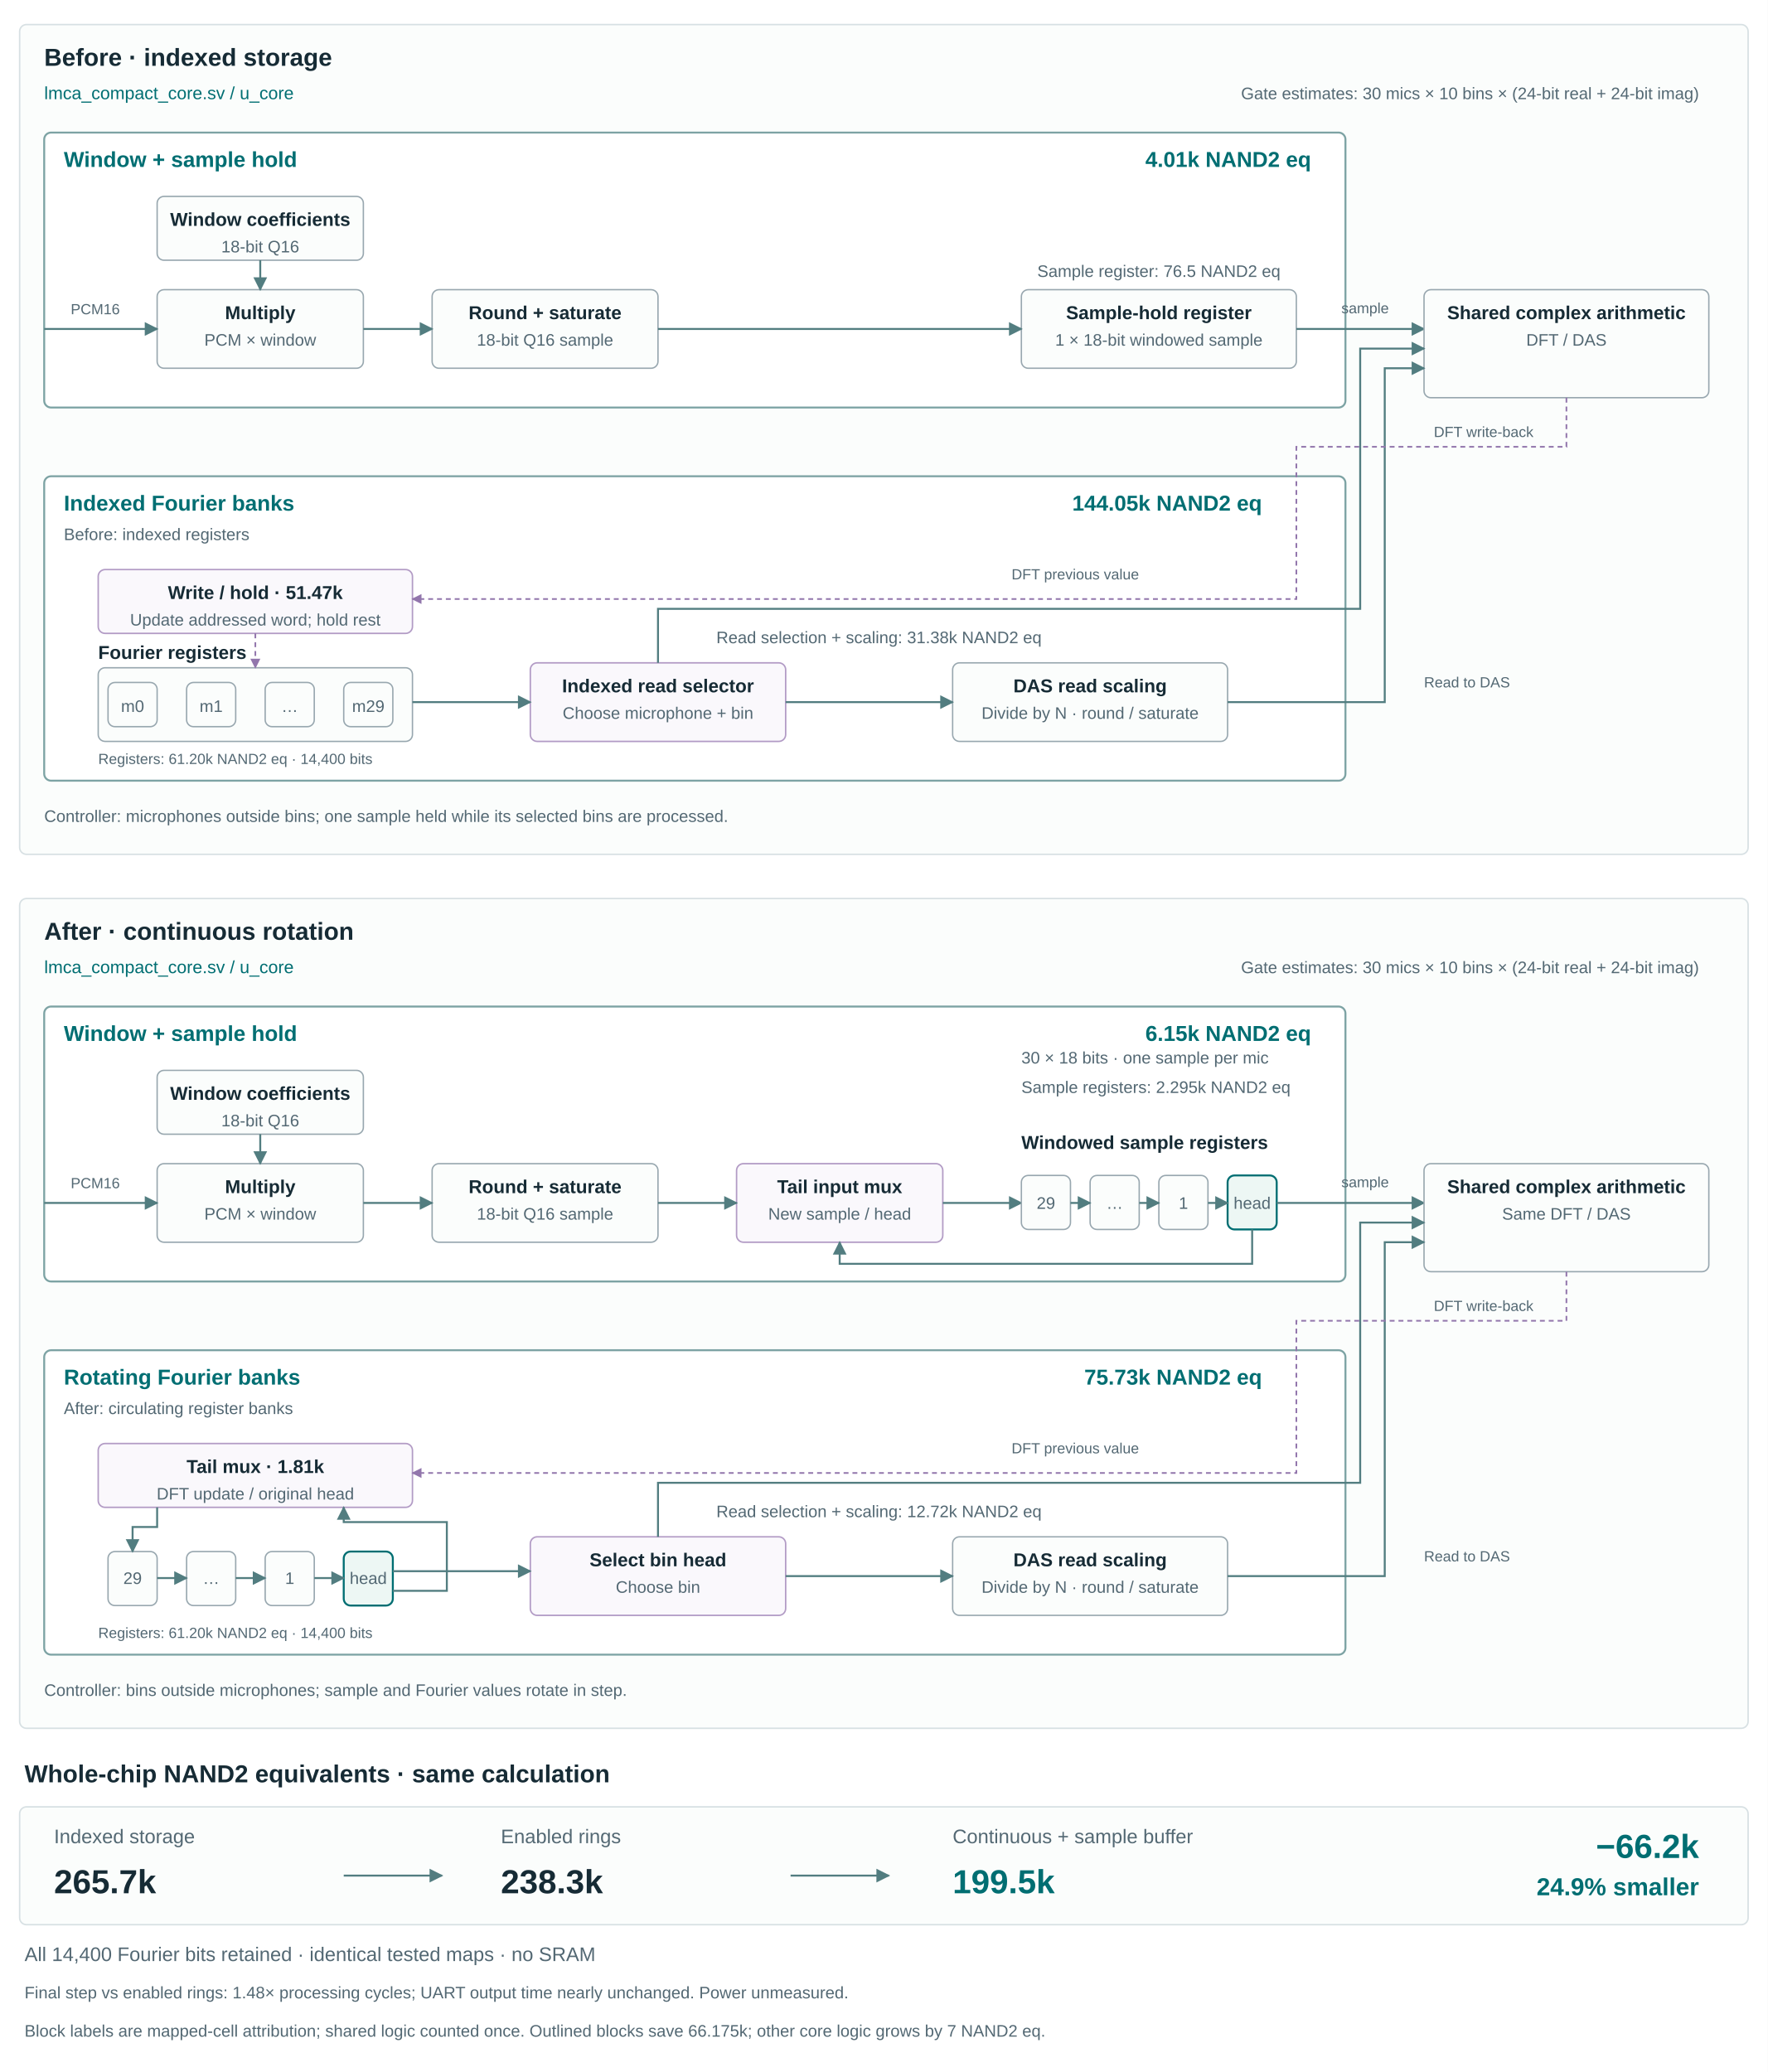
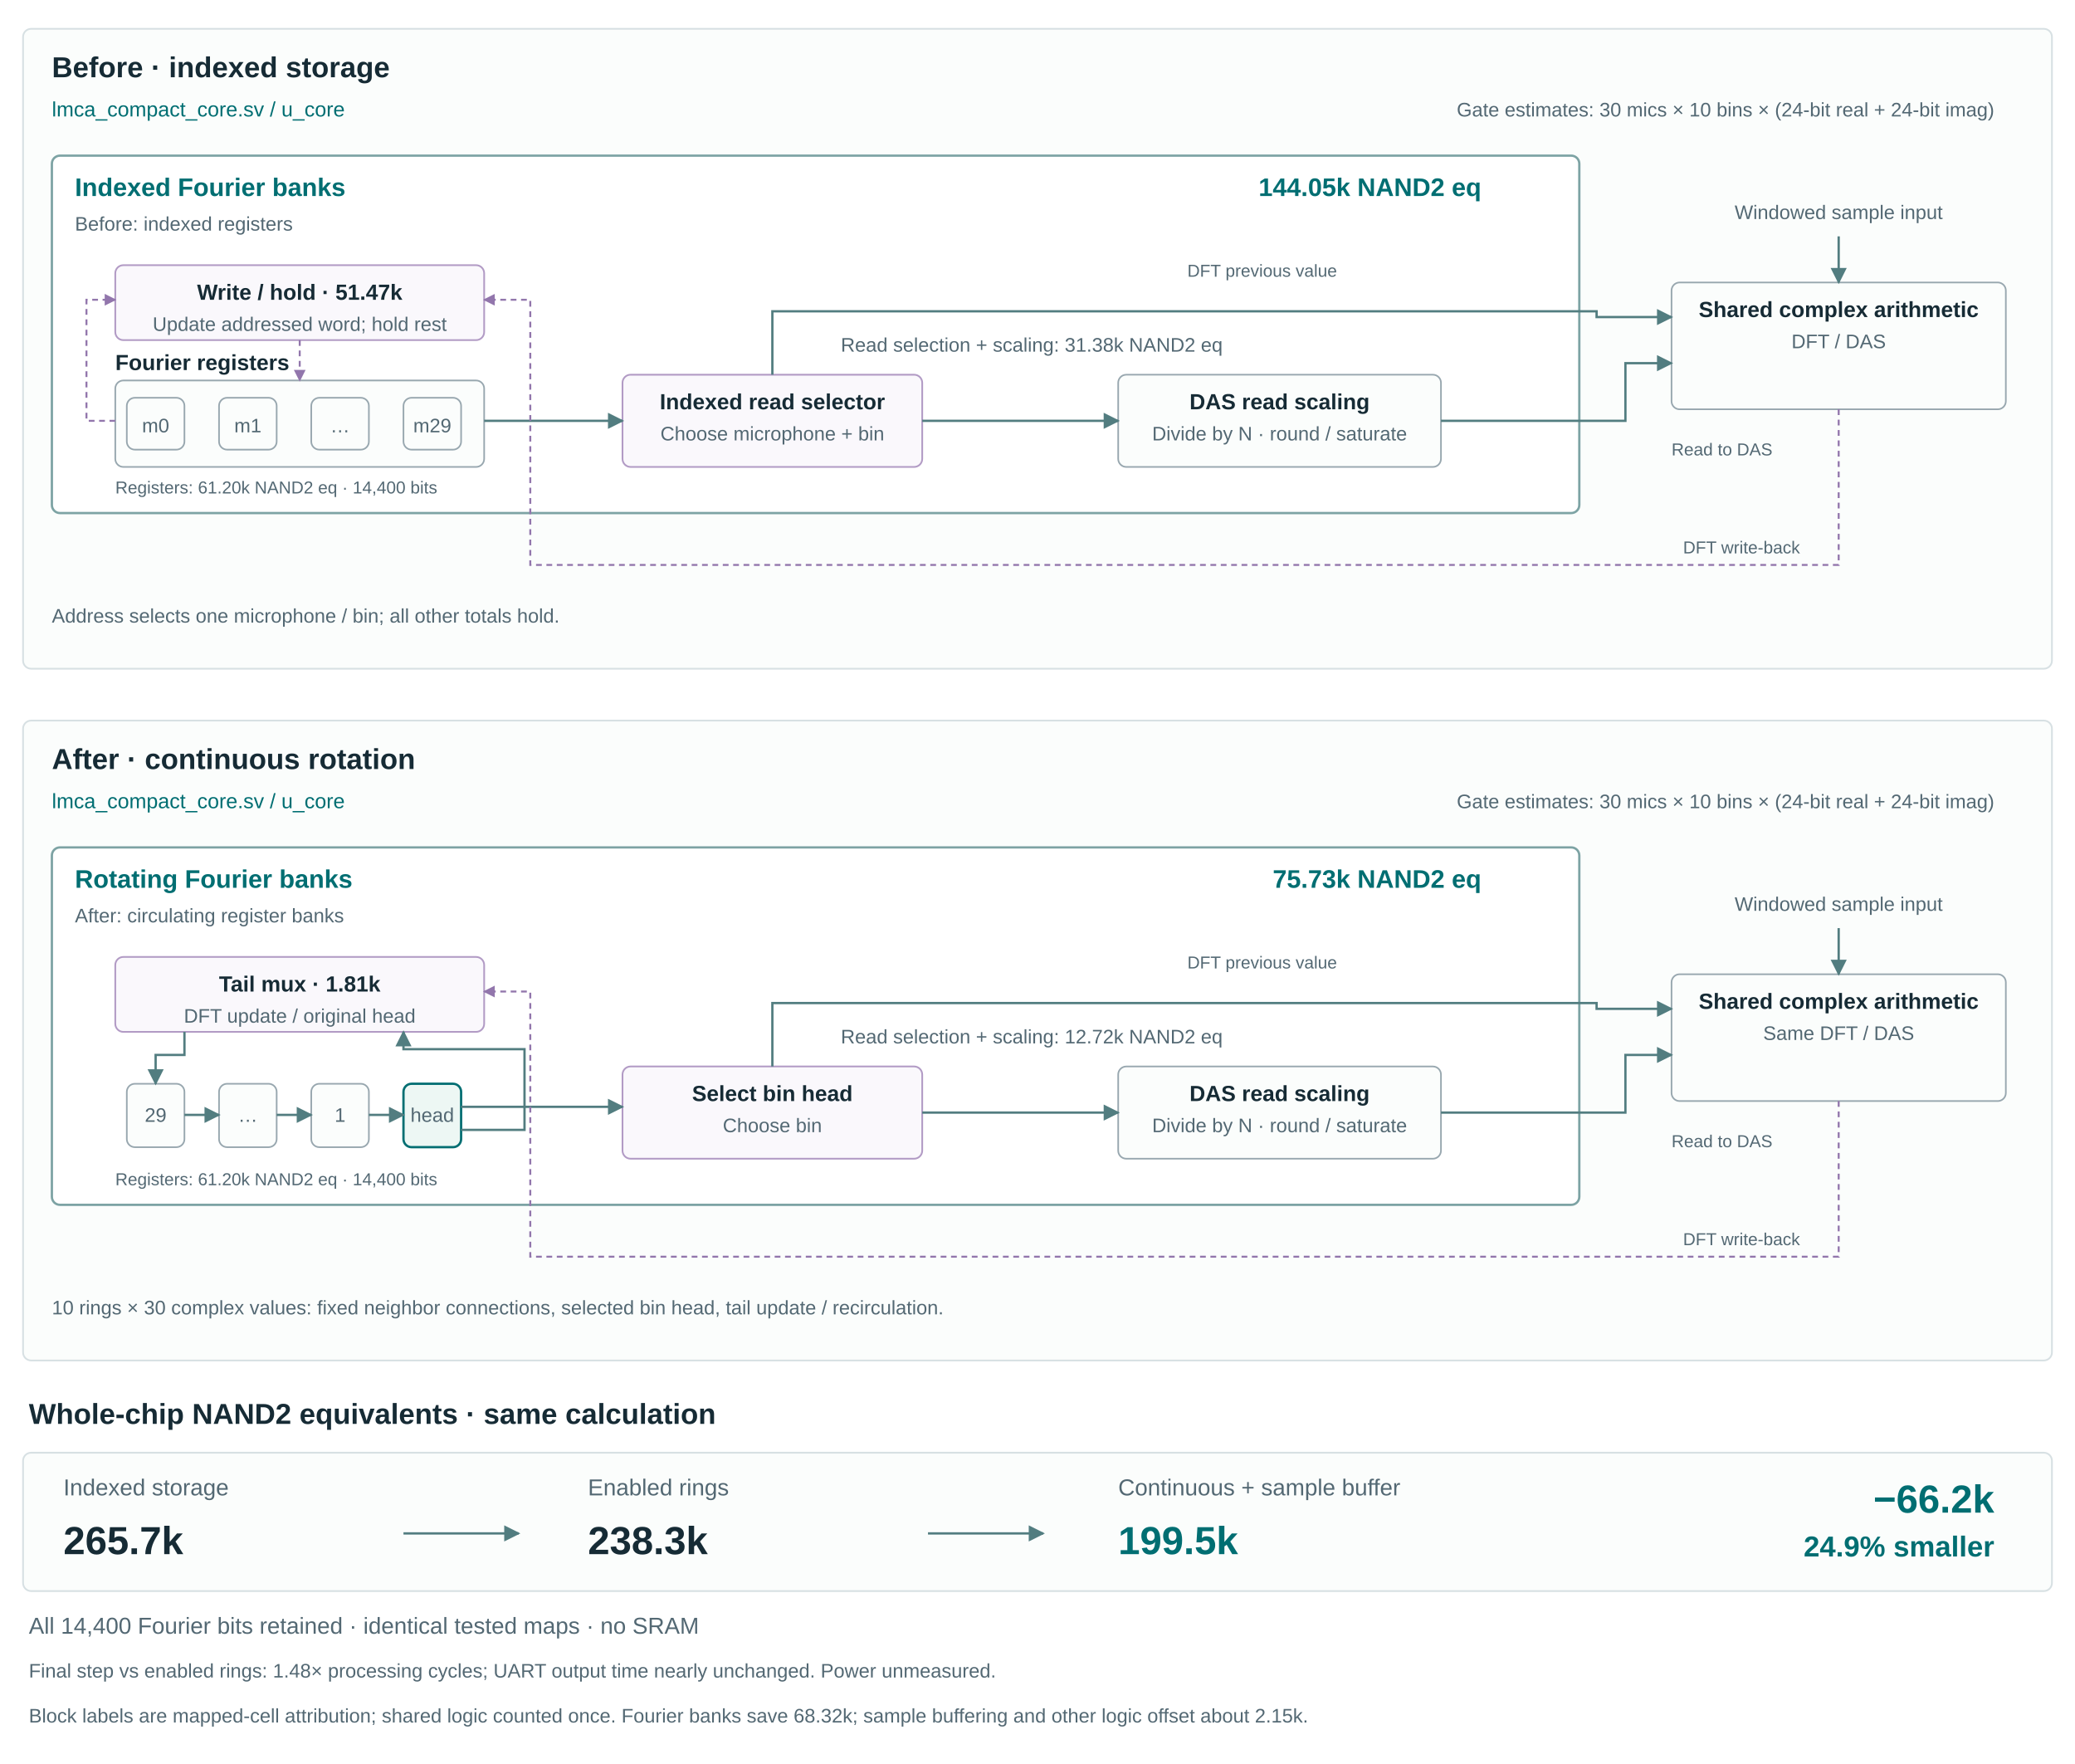
- <svg xmlns="http://www.w3.org/2000/svg" width="1800" height="2110" viewBox="0 0 1800 2110" role="img" aria-labelledby="rotation-title rotation-desc">
+ <svg xmlns="http://www.w3.org/2000/svg" width="1800" height="1530" viewBox="0 0 1800 1530" role="img" aria-labelledby="rotation-title rotation-desc">
  <defs>
    <marker id="arrow" viewBox="0 0 10 10" refX="9" refY="5" markerWidth="7" markerHeight="7" orient="auto">
      <path d="M0 0L10 5L0 10Z" fill="#527d80" />
    </marker>
    <marker id="write-arrow" viewBox="0 0 10 10" refX="9" refY="5" markerWidth="6" markerHeight="6" orient="auto">
      <path d="M0 0L10 5L0 10Z" fill="#9276ac" />
    </marker>
  </defs>
  <style>text{font-family:'Segoe UI',Arial,sans-serif;fill:#162b35}.heading{font-size:25px;font-weight:650}.group-title{font-size:22px;font-weight:650;fill:#006e72}.node{font-size:19px;font-weight:650}.small{font-size:17px;fill:#536873}.tiny{font-size:15px;fill:#536873}.muted{font-size:20px;fill:#536873}.file{font-size:18px;fill:#006e72}.panel{fill:#fbfdfc;stroke:#d7e0e3;stroke-width:1.5}.group{fill:white;stroke:#7da3a4;stroke-width:2}.box{fill:#fbfdfc;stroke:#98a7af;stroke-width:1.4}.changed{fill:#edf7f4;stroke:#006e72;stroke-width:2}.selection{fill:#faf8fc;stroke:#b29bc5;stroke-width:1.5}.flow{fill:none;stroke:#527d80;stroke-width:2;marker-end:url(#arrow)}.write{fill:none;stroke:#9276ac;stroke-width:1.7;stroke-dasharray:5 4;marker-end:url(#write-arrow)}.gate{font-size:34px;font-weight:700}.accent{fill:#006e72}</style>
-   <rect width="1800" height="2110" fill="white" />
+   <rect width="1800" height="1530" fill="white" />
  <g transform="translate(0 0)">
-     <rect x="20" y="25" width="1760" height="845" rx="7" class="panel" />
+     <rect x="20" y="25" width="1760" height="555" rx="7" class="panel" />
    <text x="45" y="67" class="heading">Before · indexed storage</text>
    <text x="45" y="101" class="file">lmca_compact_core.sv / u_core</text>
    <text x="1730" y="101" class="small" text-anchor="end">Gate estimates: 30 mics × 10 bins × (24-bit real + 24-bit imag)</text>
-     <rect x="45" y="135" width="1325" height="280" rx="7" class="group" />
-     <text x="65" y="170" class="group-title">Window + sample hold</text>
-     <text x="1335" y="170" class="group-title" text-anchor="end">4.01k NAND2 eq</text>
-     <rect x="160" y="200" width="210" height="65" rx="7" class="box" />
-     <text x="265.0" y="230" class="node" text-anchor="middle">Window coefficients</text>
-     <text x="265.0" y="257" class="small" text-anchor="middle">18-bit Q16</text>
-     <rect x="160" y="295" width="210" height="80" rx="7" class="box" />
-     <text x="265.0" y="325" class="node" text-anchor="middle">Multiply</text>
-     <text x="265.0" y="352" class="small" text-anchor="middle">PCM × window</text>
-     <rect x="440" y="295" width="230" height="80" rx="7" class="box" />
-     <text x="555.0" y="325" class="node" text-anchor="middle">Round + saturate</text>
-     <text x="555.0" y="352" class="small" text-anchor="middle">18-bit Q16 sample</text>
-     <path d="M265 265V295" class="flow" />
-     <path d="M45 335H160" class="flow" />
-     <text x="72" y="320" class="tiny">PCM16</text>
-     <path d="M370 335H440" class="flow" />
-     <rect x="1040" y="295" width="280" height="80" rx="7" class="box" />
-     <text x="1180.0" y="325" class="node" text-anchor="middle">Sample-hold register</text>
-     <text x="1180.0" y="352" class="small" text-anchor="middle">1 × 18-bit windowed sample</text>
-     <path d="M670 335H1040" class="flow" />
-     <path d="M1320 335H1450" class="flow" />
-     <text x="1390" y="319" class="tiny" text-anchor="middle">sample</text>
-     <rect x="1450" y="295" width="290" height="110" rx="7" class="box" />
-     <text x="1595.0" y="325" class="node" text-anchor="middle">Shared complex arithmetic</text>
-     <text x="1595.0" y="352" class="small" text-anchor="middle">DFT / DAS</text>
-     <rect x="45" y="485" width="1325" height="310" rx="7" class="group" />
-     <text x="65" y="520" class="group-title">Indexed Fourier banks</text>
-     <text x="1285" y="520" class="group-title" text-anchor="end">144.05k NAND2 eq</text>
-     <text x="65" y="550" class="small">Before: indexed registers</text>
-     <rect x="100" y="580" width="320" height="65" rx="7" class="selection" />
-     <text x="260.0" y="610" class="node" text-anchor="middle">Write / hold · 51.47k</text>
-     <text x="260.0" y="637" class="small" text-anchor="middle">Update addressed word; hold rest</text>
-     <rect x="540" y="675" width="260" height="80" rx="7" class="selection" />
-     <text x="670.0" y="705" class="node" text-anchor="middle">Indexed read selector</text>
-     <text x="670.0" y="732" class="small" text-anchor="middle">Choose microphone + bin</text>
-     <rect x="970" y="675" width="280" height="80" rx="7" class="box" />
-     <text x="1110.0" y="705" class="node" text-anchor="middle">DAS read scaling</text>
-     <text x="1110.0" y="732" class="small" text-anchor="middle">Divide by N · round / saturate</text>
-     <rect x="100" y="680" width="320" height="75" rx="7" class="box" />
-     <text x="100" y="671" class="node">Fourier registers</text>
-     <rect x="110" y="695" width="50" height="45" rx="7" class="box" />
-     <text x="135" y="725" class="small" text-anchor="middle">m0</text>
-     <rect x="190" y="695" width="50" height="45" rx="7" class="box" />
-     <text x="215" y="725" class="small" text-anchor="middle">m1</text>
-     <rect x="270" y="695" width="50" height="45" rx="7" class="box" />
-     <text x="295" y="725" class="small" text-anchor="middle">…</text>
-     <rect x="350" y="695" width="50" height="45" rx="7" class="box" />
-     <text x="375" y="725" class="small" text-anchor="middle">m29</text>
-     <path d="M260 645V680" class="write" />
-     <path d="M420 715H540" class="flow" />
-     <text x="100" y="778" class="tiny">Registers: 61.20k NAND2 eq · 14,400 bits</text>
-     <path d="M800 715H970" class="flow" />
-     <path d="M1250 715H1410V375H1450" class="flow" />
-     <path d="M670 675V620H1385V355H1450" class="flow" />
-     <text x="1030" y="590" class="tiny">DFT previous value</text>
-     <path d="M1595 405V455H1320V610H420" class="write" />
-     <text x="1460" y="445" class="tiny">DFT write-back</text>
-     <text x="1450" y="700" class="tiny">Read to DAS</text>
-     <text x="45" y="837" class="small">Controller: microphones outside bins; one sample held while its selected bins are processed.</text>
-     <text x="895" y="655" class="small" text-anchor="middle">Read selection + scaling: 31.38k NAND2 eq</text>
-     <text x="1180" y="282" class="small" text-anchor="middle">Sample register: 76.5 NAND2 eq</text>
+     <rect x="1450" y="245" width="290" height="110" rx="7" class="box" />
+     <text x="1595.0" y="275" class="node" text-anchor="middle">Shared complex arithmetic</text>
+     <text x="1595.0" y="302" class="small" text-anchor="middle">DFT / DAS</text>
+     <rect x="45" y="135" width="1325" height="310" rx="7" class="group" />
+     <text x="65" y="170" class="group-title">Indexed Fourier banks</text>
+     <text x="1285" y="170" class="group-title" text-anchor="end">144.05k NAND2 eq</text>
+     <text x="65" y="200" class="small">Before: indexed registers</text>
+     <rect x="100" y="230" width="320" height="65" rx="7" class="selection" />
+     <text x="260.0" y="260" class="node" text-anchor="middle">Write / hold · 51.47k</text>
+     <text x="260.0" y="287" class="small" text-anchor="middle">Update addressed word; hold rest</text>
+     <rect x="540" y="325" width="260" height="80" rx="7" class="selection" />
+     <text x="670.0" y="355" class="node" text-anchor="middle">Indexed read selector</text>
+     <text x="670.0" y="382" class="small" text-anchor="middle">Choose microphone + bin</text>
+     <rect x="970" y="325" width="280" height="80" rx="7" class="box" />
+     <text x="1110.0" y="355" class="node" text-anchor="middle">DAS read scaling</text>
+     <text x="1110.0" y="382" class="small" text-anchor="middle">Divide by N · round / saturate</text>
+     <rect x="100" y="330" width="320" height="75" rx="7" class="box" />
+     <text x="100" y="321" class="node">Fourier registers</text>
+     <rect x="110" y="345" width="50" height="45" rx="7" class="box" />
+     <text x="135" y="375" class="small" text-anchor="middle">m0</text>
+     <rect x="190" y="345" width="50" height="45" rx="7" class="box" />
+     <text x="215" y="375" class="small" text-anchor="middle">m1</text>
+     <rect x="270" y="345" width="50" height="45" rx="7" class="box" />
+     <text x="295" y="375" class="small" text-anchor="middle">…</text>
+     <rect x="350" y="345" width="50" height="45" rx="7" class="box" />
+     <text x="375" y="375" class="small" text-anchor="middle">m29</text>
+     <path d="M260 295V330" class="write" />
+     <path d="M420 365H540" class="flow" />
+     <text x="100" y="428" class="tiny">Registers: 61.20k NAND2 eq · 14,400 bits</text>
+     <path d="M800 365H970" class="flow" />
+     <text x="1030" y="240" class="tiny">DFT previous value</text>
+     <text x="895" y="305" class="small" text-anchor="middle">Read selection + scaling: 31.38k NAND2 eq</text>
+     <path d="M1595 205V245" class="flow" />
+     <text x="1595" y="190" class="small" text-anchor="middle">Windowed sample input</text>
+     <path d="M670 325V270H1385V275H1450" class="flow" />
+     <path d="M1250 365H1410V315H1450" class="flow" />
+     <text x="1450" y="395" class="tiny">Read to DAS</text>
+     <path d="M1595 355V490H460V260H420" class="write" />
+     <text x="1460" y="480" class="tiny">DFT write-back</text>
+     <text x="45" y="540" class="small">Address selects one microphone / bin; all other totals hold.</text>
+     <path d="M100 365H75V260H100" class="write" />
  </g>
-   <g transform="translate(0 890)">
-     <rect x="20" y="25" width="1760" height="845" rx="7" class="panel" />
+   <g transform="translate(0 600)">
+     <rect x="20" y="25" width="1760" height="555" rx="7" class="panel" />
    <text x="45" y="67" class="heading">After · continuous rotation</text>
    <text x="45" y="101" class="file">lmca_compact_core.sv / u_core</text>
    <text x="1730" y="101" class="small" text-anchor="end">Gate estimates: 30 mics × 10 bins × (24-bit real + 24-bit imag)</text>
-     <rect x="45" y="135" width="1325" height="280" rx="7" class="group" />
-     <text x="65" y="170" class="group-title">Window + sample hold</text>
-     <text x="1335" y="170" class="group-title" text-anchor="end">6.15k NAND2 eq</text>
-     <rect x="160" y="200" width="210" height="65" rx="7" class="box" />
-     <text x="265.0" y="230" class="node" text-anchor="middle">Window coefficients</text>
-     <text x="265.0" y="257" class="small" text-anchor="middle">18-bit Q16</text>
-     <rect x="160" y="295" width="210" height="80" rx="7" class="box" />
-     <text x="265.0" y="325" class="node" text-anchor="middle">Multiply</text>
-     <text x="265.0" y="352" class="small" text-anchor="middle">PCM × window</text>
-     <rect x="440" y="295" width="230" height="80" rx="7" class="box" />
-     <text x="555.0" y="325" class="node" text-anchor="middle">Round + saturate</text>
-     <text x="555.0" y="352" class="small" text-anchor="middle">18-bit Q16 sample</text>
-     <path d="M265 265V295" class="flow" />
-     <path d="M45 335H160" class="flow" />
-     <text x="72" y="320" class="tiny">PCM16</text>
-     <path d="M370 335H440" class="flow" />
-     <rect x="750" y="295" width="210" height="80" rx="7" class="selection" />
-     <text x="855.0" y="325" class="node" text-anchor="middle">Tail input mux</text>
-     <text x="855.0" y="352" class="small" text-anchor="middle">New sample / head</text>
-     <path d="M670 335H750" class="flow" />
-     <path d="M960 335H1040" class="flow" />
-     <text x="1040" y="280" class="node">Windowed sample registers</text>
-     <rect x="1040" y="307" width="50" height="55" rx="7" class="box" />
-     <text x="1065" y="341" class="small" text-anchor="middle">29</text>
-     <rect x="1110" y="307" width="50" height="55" rx="7" class="box" />
-     <text x="1135" y="341" class="small" text-anchor="middle">…</text>
-     <rect x="1180" y="307" width="50" height="55" rx="7" class="box" />
-     <text x="1205" y="341" class="small" text-anchor="middle">1</text>
-     <rect x="1250" y="307" width="50" height="55" rx="7" class="changed" />
-     <text x="1275" y="341" class="small" text-anchor="middle">head</text>
-     <path d="M1090 335H1110" class="flow" />
-     <path d="M1160 335H1180" class="flow" />
-     <path d="M1230 335H1250" class="flow" />
-     <path d="M1275 362V397H855V375" class="flow" />
-     <path d="M1300 335H1450" class="flow" />
-     <text x="1040" y="193" class="small">30 × 18 bits · one sample per mic</text>
-     <text x="1390" y="319" class="tiny" text-anchor="middle">sample</text>
-     <rect x="1450" y="295" width="290" height="110" rx="7" class="box" />
-     <text x="1595.0" y="325" class="node" text-anchor="middle">Shared complex arithmetic</text>
-     <text x="1595.0" y="352" class="small" text-anchor="middle">Same DFT / DAS</text>
-     <rect x="45" y="485" width="1325" height="310" rx="7" class="group" />
-     <text x="65" y="520" class="group-title">Rotating Fourier banks</text>
-     <text x="1285" y="520" class="group-title" text-anchor="end">75.73k NAND2 eq</text>
-     <text x="65" y="550" class="small">After: circulating register banks</text>
-     <rect x="100" y="580" width="320" height="65" rx="7" class="selection" />
-     <text x="260.0" y="610" class="node" text-anchor="middle">Tail mux · 1.81k</text>
-     <text x="260.0" y="637" class="small" text-anchor="middle">DFT update / original head</text>
-     <rect x="540" y="675" width="260" height="80" rx="7" class="selection" />
-     <text x="670.0" y="705" class="node" text-anchor="middle">Select bin head</text>
-     <text x="670.0" y="732" class="small" text-anchor="middle">Choose bin</text>
-     <rect x="970" y="675" width="280" height="80" rx="7" class="box" />
-     <text x="1110.0" y="705" class="node" text-anchor="middle">DAS read scaling</text>
-     <text x="1110.0" y="732" class="small" text-anchor="middle">Divide by N · round / saturate</text>
-     <rect x="110" y="690" width="50" height="55" rx="7" class="box" />
-     <text x="135" y="723" class="small" text-anchor="middle">29</text>
-     <rect x="190" y="690" width="50" height="55" rx="7" class="box" />
-     <text x="215" y="723" class="small" text-anchor="middle">…</text>
-     <rect x="270" y="690" width="50" height="55" rx="7" class="box" />
-     <text x="295" y="723" class="small" text-anchor="middle">1</text>
-     <rect x="350" y="690" width="50" height="55" rx="7" class="changed" />
-     <text x="375" y="723" class="small" text-anchor="middle">head</text>
-     <path d="M160 717H190" class="flow" />
-     <path d="M240 717H270" class="flow" />
-     <path d="M320 717H350" class="flow" />
-     <path d="M160 645V665H135V690" class="flow" />
-     <path d="M400 730H455V660H350V645" class="flow" />
-     <path d="M400 710H540" class="flow" />
-     <text x="100" y="778" class="tiny">Registers: 61.20k NAND2 eq · 14,400 bits</text>
-     <path d="M800 715H970" class="flow" />
-     <path d="M1250 715H1410V375H1450" class="flow" />
-     <path d="M670 675V620H1385V355H1450" class="flow" />
-     <text x="1030" y="590" class="tiny">DFT previous value</text>
-     <path d="M1595 405V455H1320V610H420" class="write" />
-     <text x="1460" y="445" class="tiny">DFT write-back</text>
-     <text x="1450" y="700" class="tiny">Read to DAS</text>
-     <text x="45" y="837" class="small">Controller: bins outside microphones; sample and Fourier values rotate in step.</text>
-     <text x="895" y="655" class="small" text-anchor="middle">Read selection + scaling: 12.72k NAND2 eq</text>
-     <text x="1040" y="223" class="small">Sample registers: 2.295k NAND2 eq</text>
+     <rect x="1450" y="245" width="290" height="110" rx="7" class="box" />
+     <text x="1595.0" y="275" class="node" text-anchor="middle">Shared complex arithmetic</text>
+     <text x="1595.0" y="302" class="small" text-anchor="middle">Same DFT / DAS</text>
+     <rect x="45" y="135" width="1325" height="310" rx="7" class="group" />
+     <text x="65" y="170" class="group-title">Rotating Fourier banks</text>
+     <text x="1285" y="170" class="group-title" text-anchor="end">75.73k NAND2 eq</text>
+     <text x="65" y="200" class="small">After: circulating register banks</text>
+     <rect x="100" y="230" width="320" height="65" rx="7" class="selection" />
+     <text x="260.0" y="260" class="node" text-anchor="middle">Tail mux · 1.81k</text>
+     <text x="260.0" y="287" class="small" text-anchor="middle">DFT update / original head</text>
+     <rect x="540" y="325" width="260" height="80" rx="7" class="selection" />
+     <text x="670.0" y="355" class="node" text-anchor="middle">Select bin head</text>
+     <text x="670.0" y="382" class="small" text-anchor="middle">Choose bin</text>
+     <rect x="970" y="325" width="280" height="80" rx="7" class="box" />
+     <text x="1110.0" y="355" class="node" text-anchor="middle">DAS read scaling</text>
+     <text x="1110.0" y="382" class="small" text-anchor="middle">Divide by N · round / saturate</text>
+     <rect x="110" y="340" width="50" height="55" rx="7" class="box" />
+     <text x="135" y="373" class="small" text-anchor="middle">29</text>
+     <rect x="190" y="340" width="50" height="55" rx="7" class="box" />
+     <text x="215" y="373" class="small" text-anchor="middle">…</text>
+     <rect x="270" y="340" width="50" height="55" rx="7" class="box" />
+     <text x="295" y="373" class="small" text-anchor="middle">1</text>
+     <rect x="350" y="340" width="50" height="55" rx="7" class="changed" />
+     <text x="375" y="373" class="small" text-anchor="middle">head</text>
+     <path d="M160 367H190" class="flow" />
+     <path d="M240 367H270" class="flow" />
+     <path d="M320 367H350" class="flow" />
+     <path d="M160 295V315H135V340" class="flow" />
+     <path d="M400 380H455V310H350V295" class="flow" />
+     <path d="M400 360H540" class="flow" />
+     <text x="100" y="428" class="tiny">Registers: 61.20k NAND2 eq · 14,400 bits</text>
+     <path d="M800 365H970" class="flow" />
+     <text x="1030" y="240" class="tiny">DFT previous value</text>
+     <text x="895" y="305" class="small" text-anchor="middle">Read selection + scaling: 12.72k NAND2 eq</text>
+     <path d="M1595 205V245" class="flow" />
+     <text x="1595" y="190" class="small" text-anchor="middle">Windowed sample input</text>
+     <path d="M670 325V270H1385V275H1450" class="flow" />
+     <path d="M1250 365H1410V315H1450" class="flow" />
+     <text x="1450" y="395" class="tiny">Read to DAS</text>
+     <path d="M1595 355V490H460V260H420" class="write" />
+     <text x="1460" y="480" class="tiny">DFT write-back</text>
+     <text x="45" y="540" class="small">10 rings × 30 complex values: fixed neighbor connections, selected bin head, tail update / recirculation.</text>
  </g>
-   <text x="25" y="1815" class="heading">Whole-chip NAND2 equivalents · same calculation</text>
-   <rect x="20" y="1840" width="1760" height="120" rx="7" class="panel" />
-   <text x="55" y="1877" class="muted">Indexed storage</text>
-   <text x="55" y="1928" class="gate">265.7k</text>
-   <text x="510" y="1877" class="muted">Enabled rings</text>
-   <text x="510" y="1928" class="gate">238.3k</text>
-   <text x="970" y="1877" class="muted">Continuous + sample buffer</text>
-   <text x="970" y="1928" class="gate accent">199.5k</text>
-   <path d="M350 1910H450" class="flow" />
-   <path d="M805 1910H905" class="flow" />
-   <text x="1730" y="1892" class="gate accent" text-anchor="end">−66.2k</text>
-   <text x="1730" y="1930" class="heading accent" text-anchor="end">24.9% smaller</text>
-   <text x="25" y="1997" class="muted">All 14,400 Fourier bits retained · identical tested maps · no SRAM</text>
-   <text x="25" y="2035" class="small">Final step vs enabled rings: 1.48× processing cycles; UART output time nearly unchanged. Power unmeasured.</text>
-   <text x="25" y="2074" class="small">Block labels are mapped-cell attribution; shared logic counted once. Outlined blocks save 66.175k; other core logic grows by 7 NAND2 eq.</text>
+   <text x="25" y="1235" class="heading">Whole-chip NAND2 equivalents · same calculation</text>
+   <rect x="20" y="1260" width="1760" height="120" rx="7" class="panel" />
+   <text x="55" y="1297" class="muted">Indexed storage</text>
+   <text x="55" y="1348" class="gate">265.7k</text>
+   <text x="510" y="1297" class="muted">Enabled rings</text>
+   <text x="510" y="1348" class="gate">238.3k</text>
+   <text x="970" y="1297" class="muted">Continuous + sample buffer</text>
+   <text x="970" y="1348" class="gate accent">199.5k</text>
+   <path d="M350 1330H450" class="flow" />
+   <path d="M805 1330H905" class="flow" />
+   <text x="1730" y="1312" class="gate accent" text-anchor="end">−66.2k</text>
+   <text x="1730" y="1350" class="heading accent" text-anchor="end">24.9% smaller</text>
+   <text x="25" y="1417" class="muted">All 14,400 Fourier bits retained · identical tested maps · no SRAM</text>
+   <text x="25" y="1455" class="small">Final step vs enabled rings: 1.48× processing cycles; UART output time nearly unchanged. Power unmeasured.</text>
+   <text x="25" y="1494" class="small">Block labels are mapped-cell attribution; shared logic counted once. Fourier banks save 68.32k; sample buffering and other logic offset about 2.15k.</text>
</svg>
